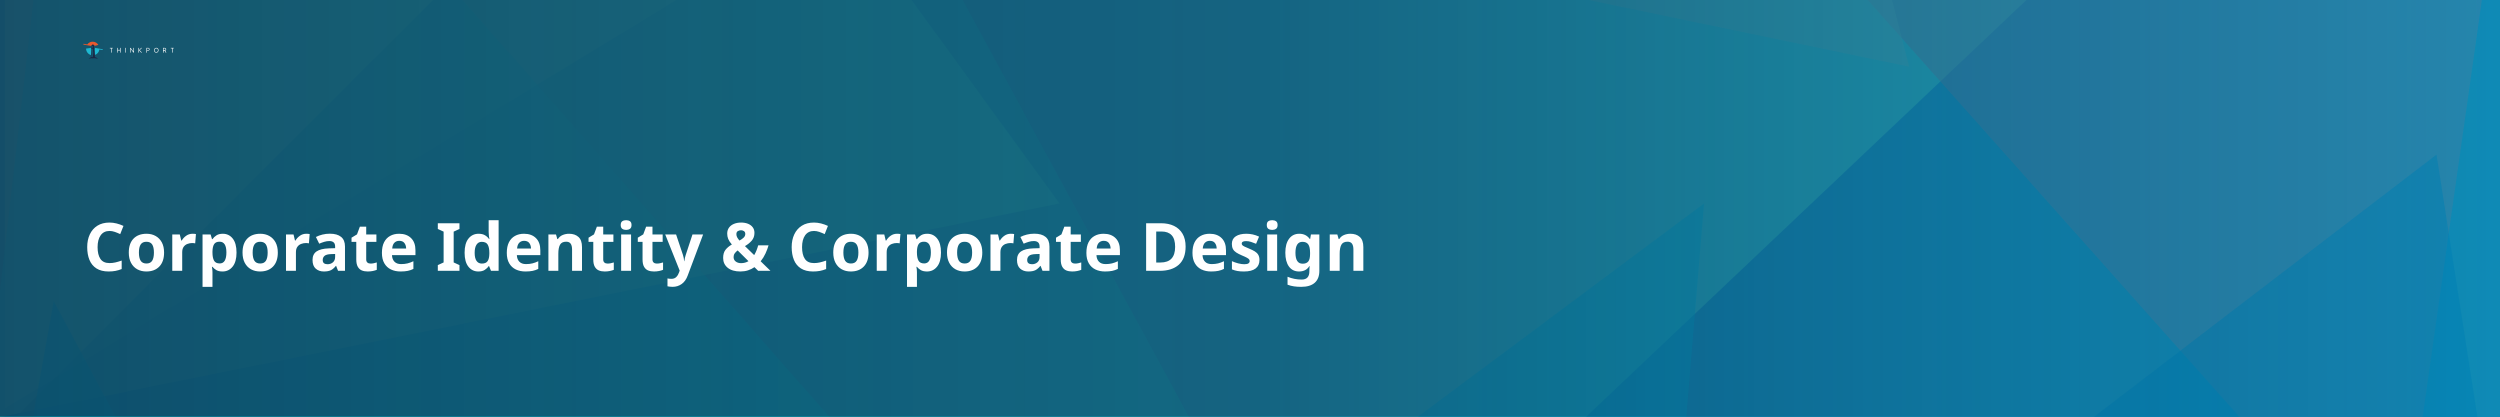
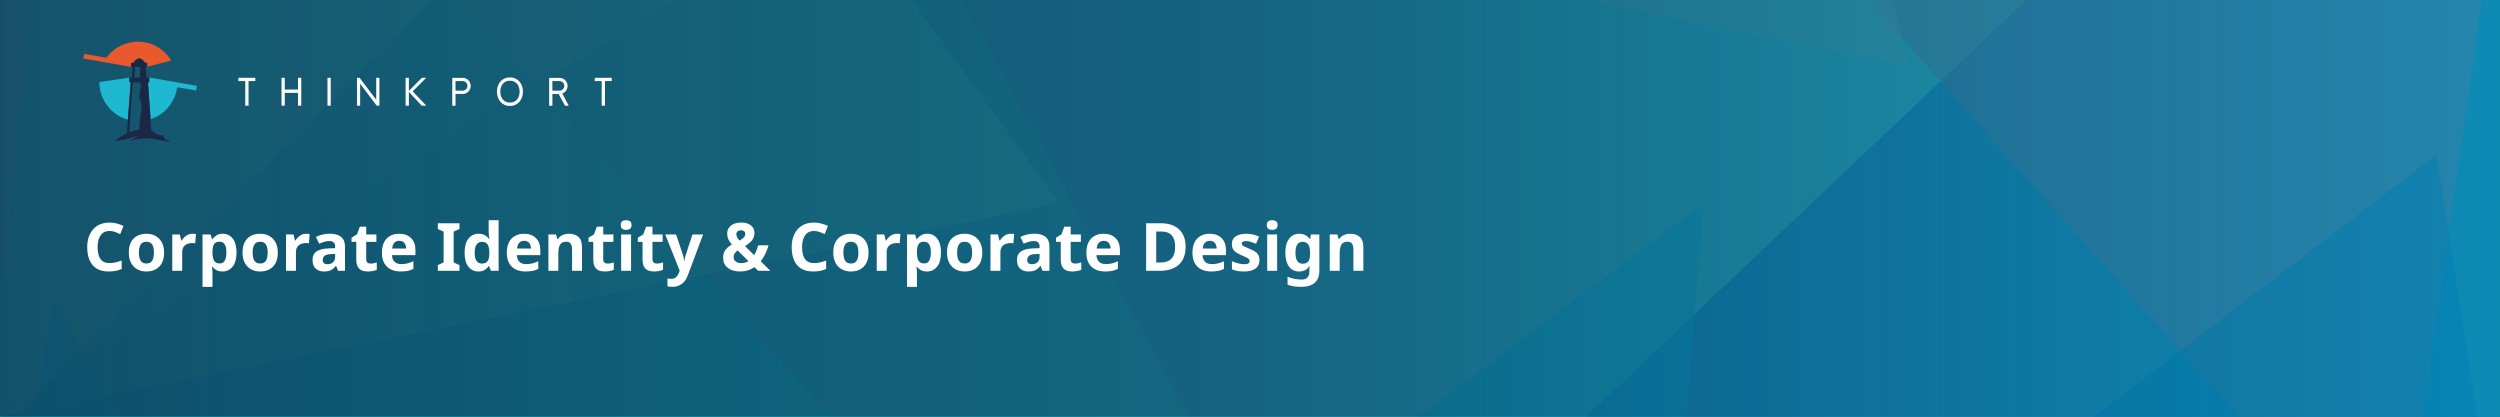
<svg xmlns="http://www.w3.org/2000/svg" width="1200" height="200" viewBox="0 0 1200 200" fill="none">
  <defs>
    <style>
  @keyframes rotate1 { from { transform: rotate(0deg); } to { transform: rotate(360deg); } }
  @keyframes rotate2 { from { transform: rotate(0deg); } to { transform: rotate(-360deg); } }
  @keyframes colorShift {
    0% { fill-opacity: 0.2; }
    25% { fill-opacity: 0.8; }
    50% { fill-opacity: 0.2; }
    75% { fill-opacity: 0.8; }
    100% { fill-opacity: 0.2; }
  }
  @keyframes zoom {
    0% { transform: scale(1); }
    50% { transform: scale(1.2); }
    100% { transform: scale(1); }
  }
+   /* Gruppe 1 - Startet sofort */
  .polygon-1 { animation: rotate1 270s linear infinite, colorShift 36s ease-in-out infinite, zoom 54s ease-in-out infinite; transform-origin: center; }
  .polygon-2 { animation: rotate2 270s linear infinite, colorShift 36s ease-in-out infinite, zoom 54s ease-in-out infinite; transform-origin: center; animation-delay: 3s; }
  .polygon-3 { animation: rotate1 270s linear infinite, colorShift 36s ease-in-out infinite, zoom 54s ease-in-out infinite; transform-origin: center; animation-delay: 6s; }
+   
+   /* Gruppe 2 - Startet nach 2s */
  .polygon-4 { animation: rotate2 270s linear infinite, colorShift 36s ease-in-out infinite, zoom 54s ease-in-out infinite; transform-origin: center; animation-delay: 9s; }
  .polygon-5 { animation: rotate1 270s linear infinite, colorShift 36s ease-in-out infinite, zoom 54s ease-in-out infinite; transform-origin: center; animation-delay: 12s; }
  .polygon-6 { animation: rotate2 270s linear infinite, colorShift 36s ease-in-out infinite, zoom 54s ease-in-out infinite; transform-origin: center; animation-delay: 15s; }
+   
+   /* Gruppe 3 - Startet nach 4s */
  .polygon-7 { animation: rotate1 270s linear infinite, colorShift 36s ease-in-out infinite, zoom 54s ease-in-out infinite; transform-origin: center; animation-delay: 18s; }
  .polygon-8 { animation: rotate2 270s linear infinite, colorShift 36s ease-in-out infinite, zoom 54s ease-in-out infinite; transform-origin: center; animation-delay: 21s; }
  .polygon-9 { animation: rotate1 270s linear infinite, colorShift 36s ease-in-out infinite, zoom 54s ease-in-out infinite; transform-origin: center; animation-delay: 24s; }
+   
+   /* Gruppe 4 - Startet nach 6s */
  .polygon-10 { animation: rotate2 270s linear infinite, colorShift 36s ease-in-out infinite, zoom 54s ease-in-out infinite; transform-origin: center; animation-delay: 27s; }
  .polygon-11 { animation: rotate1 270s linear infinite, colorShift 36s ease-in-out infinite, zoom 54s ease-in-out infinite; transform-origin: center; animation-delay: 30s; }
  .polygon-12 { animation: rotate2 270s linear infinite, colorShift 36s ease-in-out infinite, zoom 54s ease-in-out infinite; transform-origin: center; animation-delay: 33s; }
</style>
    <linearGradient id="readmeOverlay" x1="0" x2="1" y1="0" y2="0" gradientUnits="objectBoundingBox">
      <stop offset="0" stop-color="#0B2649" stop-opacity="0.72" />
      <stop offset="0.5" stop-color="#0B2649" stop-opacity="0.5" />
      <stop offset="1" stop-color="#0B2649" stop-opacity="0" />
    </linearGradient>
  </defs>
  <g transform="translate(600,100) scale(1.171875) translate(-512,-512)">
    <rect x="0" y="0" width="1024" height="1024" fill="#1ea1b9" />
    <g transform="scale(4) translate(0.5 0.5)">
      <polygon class="polygon-1" fill="#57c8b9" fill-opacity="0.502" points="0,0 268,-15 0,148" />
      <polygon class="polygon-2" fill="#0077b4" fill-opacity="0.502" points="257,271 260,56 54,251" />
      <polygon class="polygon-3" fill="#00c4d1" fill-opacity="0.502" points="-16,271 8,62 162,237" />
      <polygon class="polygon-4" fill="#3f82a3" fill-opacity="0.502" points="245,167 105,10 271,-16" />
      <polygon class="polygon-5" fill="#36cbc0" fill-opacity="0.502" points="-16,152 108,127 4,-16" />
      <polygon class="polygon-6" fill="#0081b5" fill-opacity="0.502" points="87,246 271,263 249,122" />
      <polygon class="polygon-7" fill="#53c3bb" fill-opacity="0.502" points="163,11 -9,61 4,-16" />
      <polygon class="polygon-8" fill="#009ec3" fill-opacity="0.502" points="174,127 162,271 13,247" />
      <polygon class="polygon-9" fill="#369db2" fill-opacity="0.502" points="162,-16 195,113 94,92" />
      <polygon class="polygon-10" fill="#16b6bf" fill-opacity="0.502" points="130,165 -16,166 79,71" />
      <polygon class="polygon-11" fill="#02c0d2" fill-opacity="0.502" points="74,266 5,137 -16,254" />
      <polygon class="polygon-12" fill="#4484a4" fill-opacity="0.502" points="271,77 187,21 252,-16" />
    </g>
  </g>
  <rect width="1200" height="200" fill="url(#readmeOverlay)" />
-   <g transform="translate(40, 20) scale(0.1714286)">
-     <svg width="253" height="48" viewBox="0 0 1479 280" fill="none">
-       <path fill="#FFFFFF" d="M820.1 162.6l-46.4-61.2-.2-.2h-7.3v78h8.9v-61.4l46.2 61.2.1.2h7.6v-78h-8.9zM683.6 101.2h9.1v78h-9.1zM601.1 134.1H564v-32.9h-9.1v78h9.1v-35.9h37.1v35.9h9.1v-78h-9.1zM434.1 110.4h19.3v68.8h9.2v-68.8h18.9v-9.2h-47.4zM960.1 101.2H948l-36.5 36.7v-36.7h-9.1v78h9.1v-38.6l35.9 38.5.1.1h12.8l-38.1-40.1zM1346.6 142.1c1.9-1.4 3.6-3 4.9-4.9 1.3-1.9 2.4-4 3.2-6.2.8-2.3 1.2-4.7 1.2-7.1 0-3.1-.6-6.1-1.8-8.8-1.2-2.7-2.8-5.1-4.8-7.1s-4.4-3.6-7.1-4.8c-2.7-1.2-5.7-1.8-8.7-1.8h-29.2v78h9.1v-32.9h17.4l18 32.9h10.3l-18-34.1c1.9-.9 3.8-1.9 5.5-3.2zm.2-18.3c0 1.8-.4 3.6-1.1 5.2-.7 1.6-1.7 3-2.9 4.2-1.2 1.2-2.6 2.2-4.2 2.9-1.6.7-3.4 1.1-5.2 1.1h-20.1v-26.8h20.1c1.8 0 3.6.4 5.2 1.1 1.6.7 3.1 1.7 4.3 2.9 1.2 1.2 2.2 2.6 2.9 4.2.6 1.7 1 3.4 1 5.2zM1432.1 101.2v9.2h19.3v68.8h9.2v-68.8h18.9v-9.2zM1221.7 112.3c-3-3.6-6.9-6.6-11.4-8.8-4.6-2.2-9.9-3.3-15.9-3.3s-11.3 1.1-15.8 3.3c-4.5 2.2-8.3 5.1-11.3 8.8-3 3.6-5.3 7.9-6.9 12.6-1.5 4.7-2.3 9.7-2.3 14.9 0 5.2.8 10.2 2.3 15 1.5 4.8 3.8 9.1 6.9 12.8 3 3.7 6.8 6.7 11.3 8.9 4.5 2.2 9.8 3.4 15.8 3.4s11.3-1.1 15.9-3.4c4.6-2.2 8.4-5.2 11.4-8.9s5.3-8 6.9-12.8c1.5-4.8 2.3-9.8 2.3-15 0-5.2-.8-10.2-2.3-14.9-1.6-4.7-3.9-9-6.9-12.6zm-.1 27.6c0 4.2-.6 8.2-1.7 11.9-1.1 3.7-2.9 7-5.1 9.8-2.3 2.8-5.1 5-8.5 6.6s-7.4 2.4-11.9 2.4c-4.4 0-8.4-.8-11.7-2.5-3.3-1.6-6.2-3.9-8.4-6.7-2.3-2.8-4-6.1-5.1-9.8-1.2-3.7-1.7-7.7-1.7-11.8s.6-8.1 1.7-11.8c1.1-3.7 2.9-7 5.1-9.7 2.3-2.8 5.1-5 8.4-6.6 3.3-1.6 7.3-2.4 11.7-2.4 4.5 0 8.5.8 11.9 2.5 3.4 1.6 6.2 3.9 8.5 6.6 2.3 2.8 4 6 5.1 9.7 1.1 3.7 1.7 7.7 1.7 11.8zM1078.1 107.9c-2-2-4.4-3.6-7.1-4.8-2.7-1.2-5.7-1.8-8.7-1.8H1033v78h9.1v-32.9h20.1c3.1 0 6-.6 8.7-1.7s5.1-2.8 7.1-4.8 3.6-4.4 4.8-7.1c1.2-2.7 1.8-5.7 1.8-8.8s-.6-6.1-1.8-8.8c-1.1-2.9-2.7-5.3-4.7-7.3zm-2.5 15.9c0 1.8-.4 3.6-1.1 5.2-.7 1.6-1.7 3-2.9 4.2-1.2 1.2-2.6 2.2-4.2 2.9-1.6.7-3.4 1.1-5.2 1.1h-20.1v-26.8h20.1c1.8 0 3.6.4 5.2 1.1 1.6.7 3.1 1.7 4.3 2.9 1.2 1.2 2.2 2.6 2.9 4.2.6 1.7 1 3.4 1 5.2z" />
-       <path fill="none" d="M158.9 71h-14.1l-2 29.6h16.1zM157.8 224.2c1.4-22.2 5.5-29.7 5.5-43.2 0-13.5-6.4-19.8-6.4-30.6 0-7.9 2.8-12.6 3.7-22.6.3-2.7-.3-7.4-1.7-13.9h-20.5l-9.9 139.8c7.2-2.8 16.7-5.5 28.6-7.1-.1-6.2.2-13.7.7-22.4z" />
-       <path fill="#1eb8d1" d="M130.9 220.1v-.4.4z" />
-       <path fill="#ea592d" d="M133.6 59.4h6.9c17.1-27.7 32.2 0 32.2 0h6.1v10.8L246 53c-19-31.8-53.7-53-93.3-53-36.2 0-68.3 17.8-88.1 45.1l-62.2-11L0 47.2l133.6 23.5V59.4z" />
-       <path fill="#1eb8d1" d="M184.6 100.3v13.4H181l7.4 103.4c39.3-12.9 68.8-47.5 74.3-89.6l53.2 9.4 2.3-13.1-133.6-23.5zM124.7 218.5l7.9-105.3H129v-12.5L44.9 113c0 50.2 33.7 92.6 79.8 105.5z" />
-       <path fill="#1a2846" d="M223.9 263.4c-.2-.9-3.4-1.9-5.2-1.9-8 .2-14.3-2-19.2-7.2-2.2-2.4-4.7-4.7-8.9-4.2l-9.7-136.4h3.6v-13.4h-8l-1.9-30.1h4.1V59.4h-6.1s-15.1-27.7-32.2 0h-6.9v11.3h4.8l-2.5 30H129v12.5h3.7l-10.8 143.6c-1.1.5-2.1 1-3 1.5-2.4 1.1-7.3 4.1-12.7 7.3-4.2 2.4-8.3 5.1-12.5 7.8-2.4 1.5-4.5 2.8-5.7 3.6l.3.9c24.5-.3 44.5-9.7 66.2-14.6-7.8 4.3-15.6 8.6-24.6 13.7 2.3-.3 3-.2 3.6-.4 16-4 32.5-6.7 49.1-6.1 10.1.3 19.9 2.7 29.7 4.9 9.9 2.2 19.8 3.3 29.9 4.5.3-.6.5-1.2.8-1.7-10.9-1.6-17.4-6.3-19.1-14.8zM144.8 71h14.1v29.5h-16.1l2-29.5zm13 153.2c-.6 8.7-.8 16.1-.7 22.5-11.9 1.6-21.4 4.3-28.6 7.1l9.9-139.8h20.5c1.4 6.5 1.9 11.2 1.7 13.9-.9 10-3.7 14.7-3.7 22.6 0 10.8 6.4 17.1 6.4 30.6s-4 20.9-5.5 43.1z" />
-     </svg>
+   <g transform="translate(40, 20) scale(0.1714286)" fill="none">
+     <path fill="#FFFFFF" d="M820.1 162.6l-46.4-61.2-.2-.2h-7.3v78h8.9v-61.4l46.2 61.2.1.2h7.6v-78h-8.9zM683.6 101.2h9.1v78h-9.1zM601.1 134.1H564v-32.9h-9.1v78h9.1v-35.9h37.1v35.9h9.1v-78h-9.1zM434.1 110.4h19.3v68.8h9.2v-68.8h18.9v-9.2h-47.4zM960.1 101.2H948l-36.5 36.7v-36.7h-9.1v78h9.1v-38.6l35.9 38.5.1.1h12.8l-38.1-40.1zM1346.6 142.1c1.9-1.4 3.6-3 4.9-4.9 1.3-1.9 2.4-4 3.2-6.2.8-2.3 1.2-4.7 1.2-7.1 0-3.1-.6-6.1-1.8-8.8-1.2-2.7-2.8-5.1-4.8-7.1s-4.4-3.6-7.1-4.8c-2.7-1.2-5.7-1.8-8.7-1.8h-29.2v78h9.1v-32.9h17.4l18 32.9h10.3l-18-34.1c1.9-.9 3.8-1.9 5.5-3.2zm.2-18.3c0 1.8-.4 3.6-1.1 5.2-.7 1.6-1.7 3-2.9 4.2-1.2 1.2-2.6 2.2-4.2 2.9-1.6.7-3.4 1.1-5.2 1.1h-20.1v-26.8h20.1c1.8 0 3.6.4 5.2 1.1 1.6.7 3.1 1.7 4.3 2.9 1.2 1.2 2.2 2.6 2.9 4.2.6 1.7 1 3.4 1 5.2zM1432.1 101.2v9.2h19.3v68.8h9.2v-68.8h18.9v-9.2zM1221.7 112.3c-3-3.6-6.9-6.6-11.4-8.8-4.6-2.2-9.9-3.3-15.9-3.3s-11.3 1.1-15.8 3.3c-4.5 2.2-8.3 5.1-11.3 8.8-3 3.6-5.3 7.9-6.9 12.6-1.5 4.7-2.3 9.7-2.3 14.9 0 5.2.8 10.2 2.3 15 1.5 4.8 3.8 9.1 6.9 12.8 3 3.7 6.8 6.7 11.3 8.9 4.5 2.2 9.8 3.4 15.8 3.4s11.3-1.1 15.9-3.4c4.6-2.2 8.4-5.2 11.4-8.9s5.3-8 6.9-12.8c1.5-4.8 2.3-9.8 2.3-15 0-5.2-.8-10.2-2.3-14.9-1.6-4.7-3.9-9-6.9-12.6zm-.1 27.6c0 4.2-.6 8.2-1.7 11.9-1.1 3.7-2.9 7-5.1 9.8-2.3 2.8-5.1 5-8.5 6.6s-7.4 2.4-11.9 2.4c-4.4 0-8.4-.8-11.7-2.5-3.3-1.6-6.2-3.9-8.4-6.7-2.3-2.8-4-6.1-5.1-9.8-1.2-3.7-1.7-7.7-1.7-11.8s.6-8.1 1.7-11.8c1.1-3.7 2.9-7 5.1-9.7 2.3-2.8 5.1-5 8.4-6.6 3.3-1.6 7.3-2.4 11.7-2.4 4.5 0 8.5.8 11.9 2.5 3.4 1.6 6.2 3.9 8.5 6.6 2.3 2.8 4 6 5.1 9.7 1.1 3.7 1.7 7.7 1.7 11.8zM1078.1 107.9c-2-2-4.4-3.6-7.1-4.8-2.7-1.2-5.7-1.8-8.7-1.8H1033v78h9.1v-32.9h20.1c3.1 0 6-.6 8.7-1.7s5.1-2.8 7.1-4.8 3.6-4.4 4.8-7.1c1.2-2.7 1.8-5.7 1.8-8.8s-.6-6.1-1.8-8.8c-1.1-2.9-2.7-5.3-4.7-7.3zm-2.5 15.9c0 1.8-.4 3.6-1.1 5.2-.7 1.6-1.7 3-2.9 4.2-1.2 1.2-2.6 2.2-4.2 2.9-1.6.7-3.4 1.1-5.2 1.1h-20.1v-26.8h20.1c1.8 0 3.6.4 5.2 1.1 1.6.7 3.1 1.7 4.3 2.9 1.2 1.2 2.2 2.6 2.9 4.2.6 1.7 1 3.4 1 5.2z" />
+     <path fill="none" d="M158.9 71h-14.1l-2 29.6h16.1zM157.8 224.2c1.4-22.2 5.5-29.7 5.5-43.2 0-13.5-6.4-19.8-6.4-30.6 0-7.9 2.8-12.6 3.7-22.6.3-2.7-.3-7.4-1.7-13.9h-20.5l-9.9 139.8c7.2-2.8 16.7-5.5 28.6-7.1-.1-6.2.2-13.7.7-22.4z" />
+     <path fill="#1eb8d1" d="M130.9 220.1v-.4.4z" />
+     <path fill="#ea592d" d="M133.6 59.4h6.9c17.1-27.7 32.2 0 32.2 0h6.1v10.8L246 53c-19-31.8-53.7-53-93.3-53-36.2 0-68.3 17.8-88.1 45.1l-62.2-11L0 47.2l133.6 23.5V59.4z" />
+     <path fill="#1eb8d1" d="M184.6 100.3v13.4H181l7.4 103.4c39.3-12.9 68.8-47.5 74.3-89.6l53.2 9.4 2.3-13.1-133.6-23.5zM124.7 218.5l7.9-105.3H129v-12.5L44.9 113c0 50.2 33.7 92.6 79.8 105.5z" />
+     <path fill="#1a2846" d="M223.9 263.4c-.2-.9-3.4-1.9-5.2-1.9-8 .2-14.3-2-19.2-7.2-2.2-2.4-4.7-4.7-8.9-4.2l-9.7-136.4h3.6v-13.4h-8l-1.9-30.1h4.1V59.4h-6.1s-15.1-27.7-32.2 0h-6.9v11.3h4.8l-2.5 30H129v12.5h3.7l-10.8 143.6c-1.1.5-2.1 1-3 1.5-2.4 1.1-7.3 4.1-12.7 7.3-4.2 2.4-8.3 5.1-12.5 7.8-2.4 1.5-4.5 2.8-5.7 3.6l.3.9c24.5-.3 44.5-9.7 66.2-14.6-7.8 4.3-15.6 8.6-24.6 13.7 2.3-.3 3-.2 3.6-.4 16-4 32.5-6.7 49.1-6.1 10.1.3 19.9 2.7 29.7 4.9 9.9 2.2 19.8 3.3 29.9 4.5.3-.6.5-1.2.8-1.7-10.9-1.6-17.4-6.3-19.1-14.8zM144.8 71h14.1v29.5h-16.1l2-29.5zm13 153.2c-.6 8.7-.8 16.1-.7 22.5-11.9 1.6-21.4 4.3-28.6 7.1l9.9-139.8h20.5c1.4 6.5 1.9 11.2 1.7 13.9-.9 10-3.7 14.7-3.7 22.6 0 10.8 6.4 17.1 6.4 30.6s-4 20.9-5.5 43.1z" />
  </g>
  <text x="40" y="130" font-family="'Hanken Grotesk', sans-serif" font-size="32" font-weight="700" fill="#FFFFFF">Corporate Identity &amp; Corporate Design</text>
</svg>
